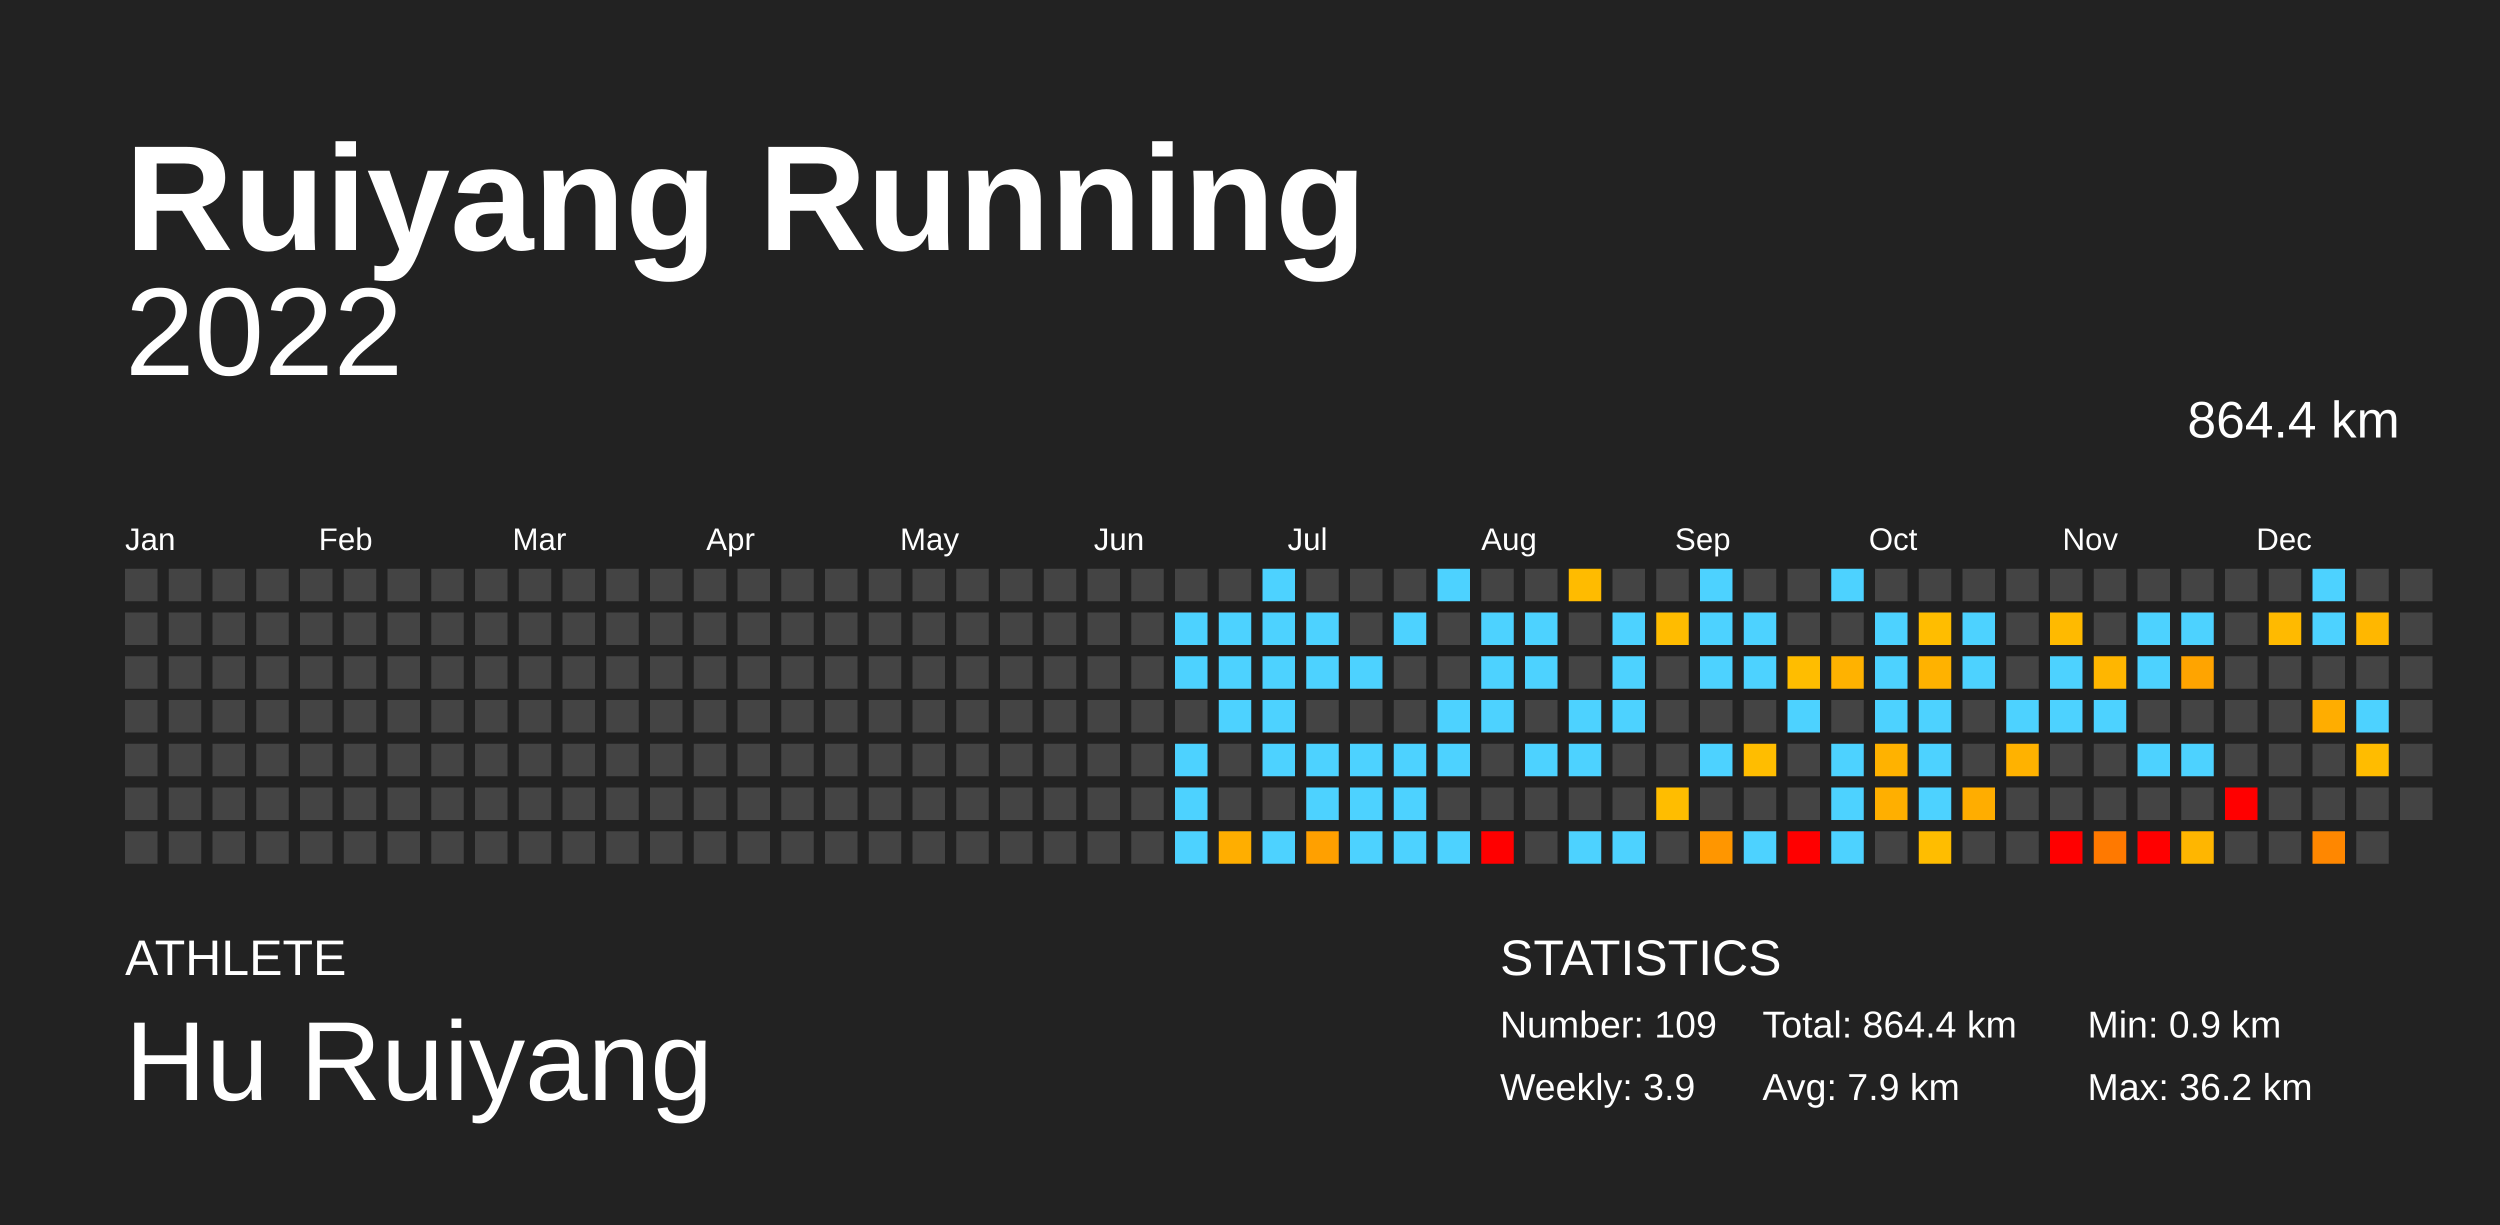
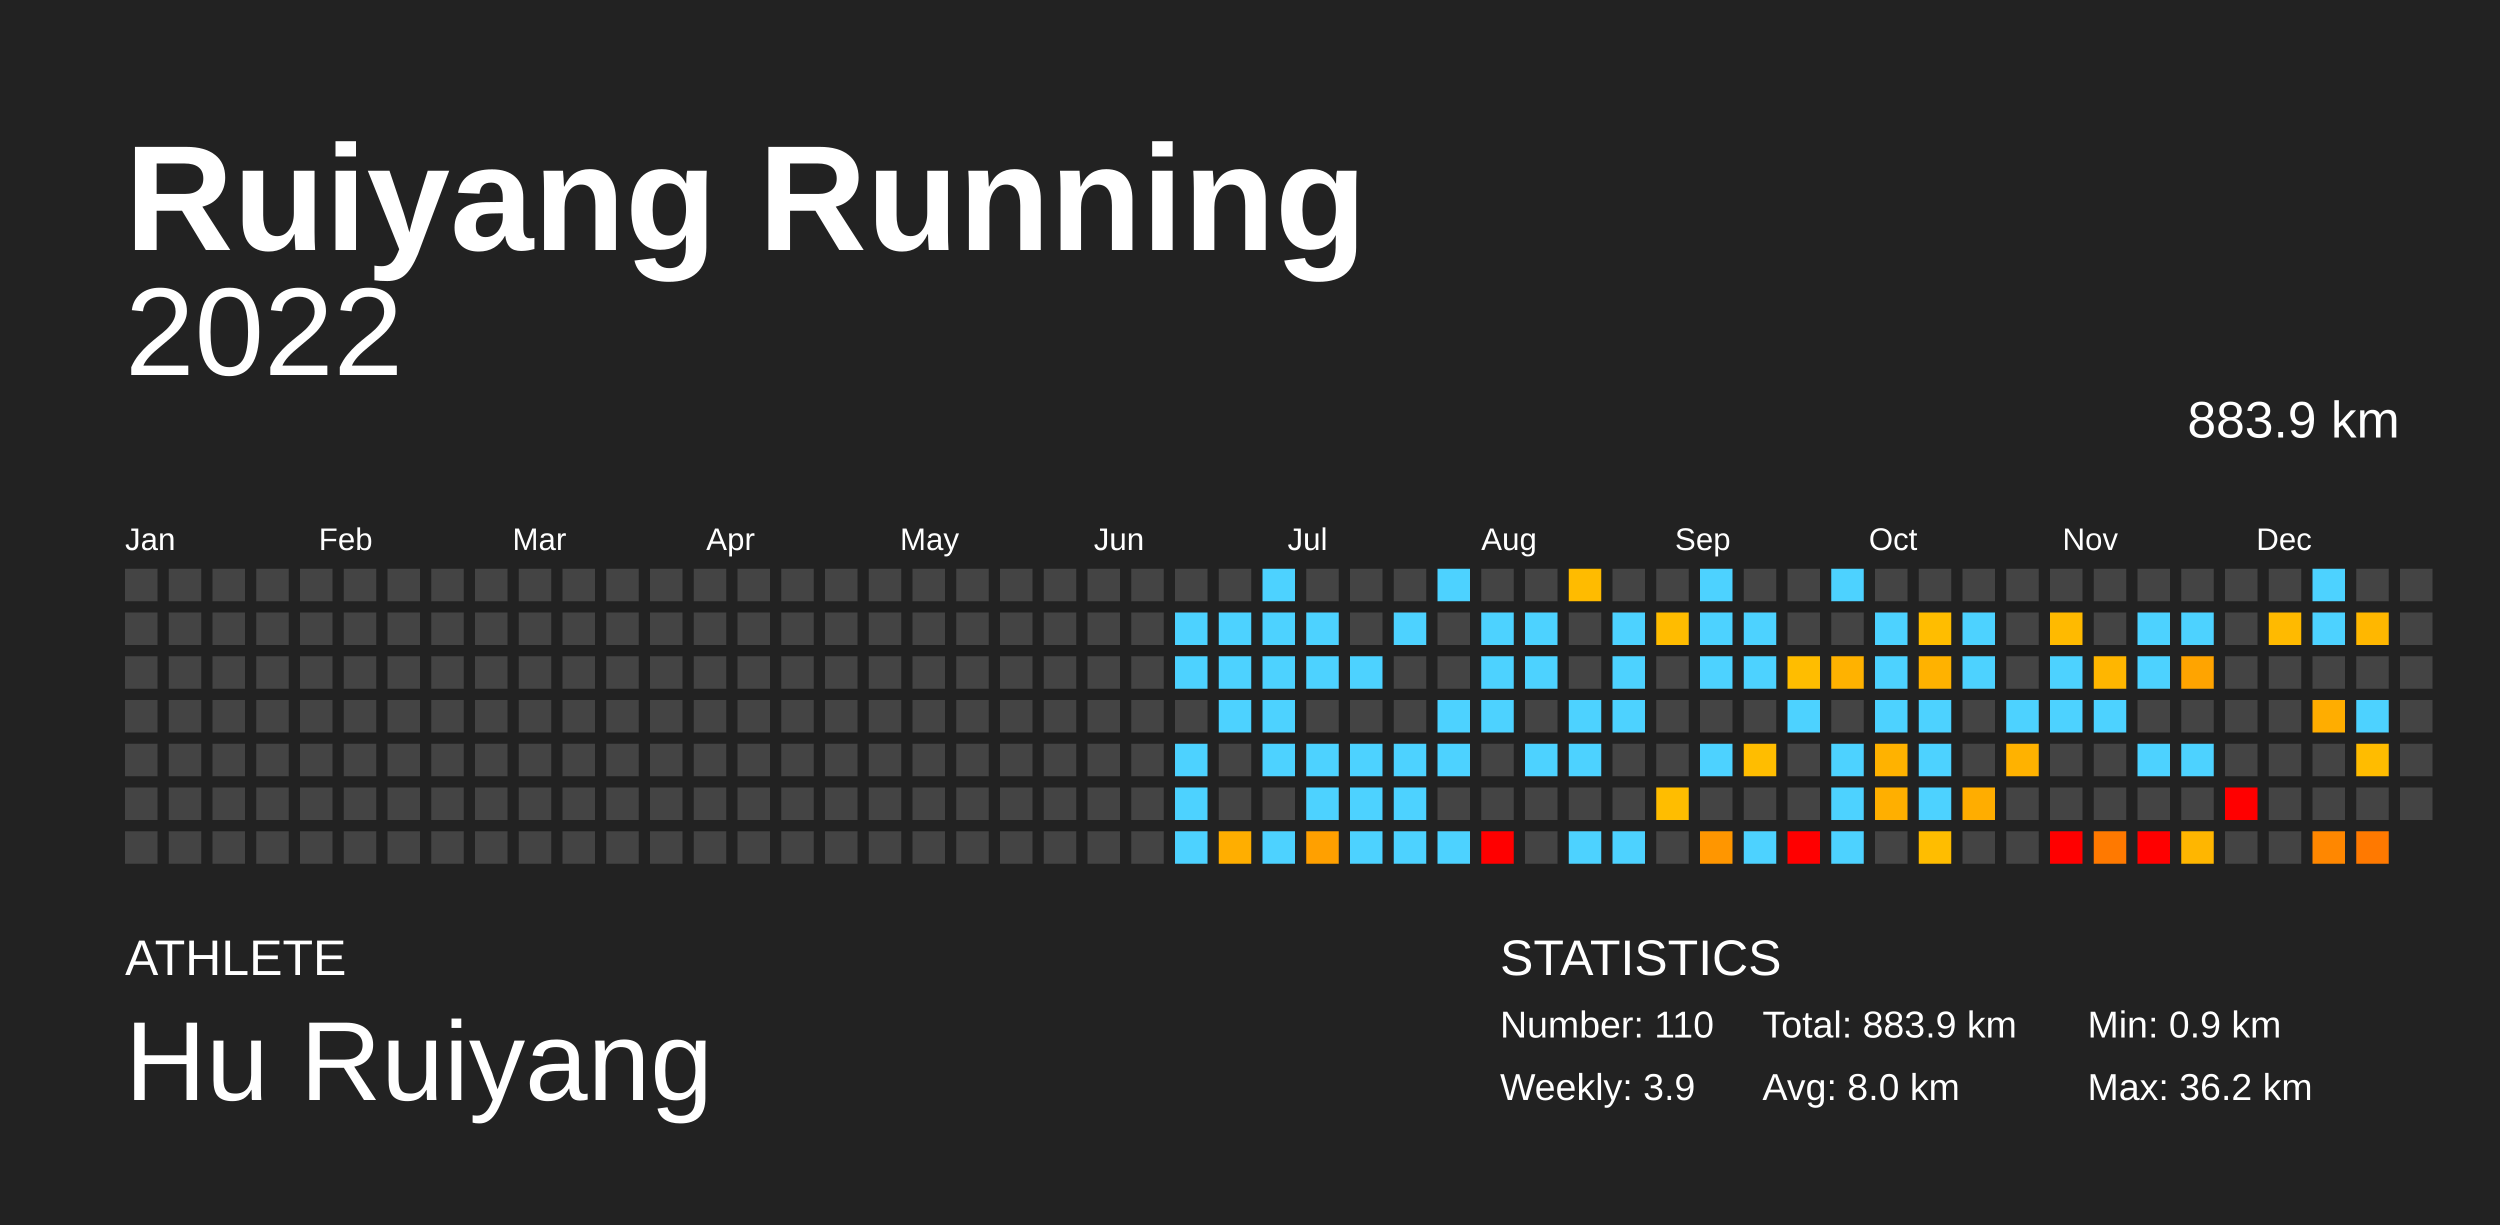
<svg xmlns="http://www.w3.org/2000/svg" baseProfile="full" height="98mm" version="1.1" viewBox="0,0,200,98" width="200mm">
  <defs />
  <rect fill="#222222" height="98" width="200" x="0" y="0" />
  <text fill="#FFFFFF" style="font-size:12px; font-family:Arial; font-weight:bold;" x="10" y="20">Ruiyang Running</text>
  <text fill="#FFFFFF" style="font-size:4px; font-family:Arial" x="10" y="78">ATHLETE</text>
  <text fill="#FFFFFF" style="font-size:9px; font-family:Arial" x="10" y="88">Hu Ruiyang</text>
  <text fill="#FFFFFF" style="font-size:4px; font-family:Arial" x="120" y="78">STATISTICS</text>
-   <text fill="#FFFFFF" style="font-size:3px; font-family:Arial" x="120" y="83">Number: 109</text>
+   <text fill="#FFFFFF" style="font-size:3px; font-family:Arial" x="120" y="83">Number: 110</text>
  <text fill="#FFFFFF" style="font-size:3px; font-family:Arial" x="120" y="88">Weekly: 3.9</text>
-   <text fill="#FFFFFF" style="font-size:3px; font-family:Arial" x="141" y="83">Total: 864.4 km</text>
-   <text fill="#FFFFFF" style="font-size:3px; font-family:Arial" x="141" y="88">Avg: 7.9 km</text>
+   <text fill="#FFFFFF" style="font-size:3px; font-family:Arial" x="141" y="83">Total: 883.9 km</text>
+   <text fill="#FFFFFF" style="font-size:3px; font-family:Arial" x="141" y="88">Avg: 8.0 km</text>
  <text fill="#FFFFFF" style="font-size:3px; font-family:Arial" x="167" y="83">Min: 0.9 km</text>
  <text fill="#FFFFFF" style="font-size:3px; font-family:Arial" x="167" y="88">Max: 36.2 km</text>
  <text alignment-baseline="hanging" fill="#FFFFFF" style="font-size:10.0px; font-family:Arial;" x="10" y="30">2022</text>
-   <text alignment-baseline="hanging" fill="#FFFFFF" style="font-size:4.125px; font-family:Arial;" x="175" y="35">864.4 km</text>
+   <text alignment-baseline="hanging" fill="#FFFFFF" style="font-size:4.125px; font-family:Arial;" x="175" y="35">883.9 km</text>
  <text fill="#FFFFFF" style="font-size:2.5px; font-family:Arial" x="10.0" y="44">Jan</text>
  <text fill="#FFFFFF" style="font-size:2.5px; font-family:Arial" x="25.5" y="44">Feb</text>
  <text fill="#FFFFFF" style="font-size:2.5px; font-family:Arial" x="41.0" y="44">Mar</text>
  <text fill="#FFFFFF" style="font-size:2.5px; font-family:Arial" x="56.5" y="44">Apr</text>
  <text fill="#FFFFFF" style="font-size:2.5px; font-family:Arial" x="72.0" y="44">May</text>
  <text fill="#FFFFFF" style="font-size:2.5px; font-family:Arial" x="87.5" y="44">Jun</text>
  <text fill="#FFFFFF" style="font-size:2.5px; font-family:Arial" x="103.0" y="44">Jul</text>
  <text fill="#FFFFFF" style="font-size:2.5px; font-family:Arial" x="118.5" y="44">Aug</text>
  <text fill="#FFFFFF" style="font-size:2.5px; font-family:Arial" x="134.0" y="44">Sep</text>
  <text fill="#FFFFFF" style="font-size:2.5px; font-family:Arial" x="149.5" y="44">Oct</text>
  <text fill="#FFFFFF" style="font-size:2.5px; font-family:Arial" x="165.0" y="44">Nov</text>
  <text fill="#FFFFFF" style="font-size:2.5px; font-family:Arial" x="180.5" y="44">Dec</text>
  <rect fill="#444444" height="2.6" width="2.6" x="10.0" y="45.5" />
  <rect fill="#444444" height="2.6" width="2.6" x="10.0" y="49.0" />
  <rect fill="#444444" height="2.6" width="2.6" x="10.0" y="52.5" />
  <rect fill="#444444" height="2.6" width="2.6" x="10.0" y="56.0" />
  <rect fill="#444444" height="2.6" width="2.6" x="10.0" y="59.5" />
  <rect fill="#444444" height="2.6" width="2.6" x="10.0" y="63.0" />
  <rect fill="#444444" height="2.6" width="2.6" x="10.0" y="66.5" />
  <rect fill="#444444" height="2.6" width="2.6" x="13.5" y="45.5" />
  <rect fill="#444444" height="2.6" width="2.6" x="13.5" y="49.0" />
  <rect fill="#444444" height="2.6" width="2.6" x="13.5" y="52.5" />
  <rect fill="#444444" height="2.6" width="2.6" x="13.5" y="56.0" />
  <rect fill="#444444" height="2.6" width="2.6" x="13.5" y="59.5" />
  <rect fill="#444444" height="2.6" width="2.6" x="13.5" y="63.0" />
  <rect fill="#444444" height="2.6" width="2.6" x="13.5" y="66.5" />
  <rect fill="#444444" height="2.6" width="2.6" x="17.0" y="45.5" />
  <rect fill="#444444" height="2.6" width="2.6" x="17.0" y="49.0" />
  <rect fill="#444444" height="2.6" width="2.6" x="17.0" y="52.5" />
  <rect fill="#444444" height="2.6" width="2.6" x="17.0" y="56.0" />
  <rect fill="#444444" height="2.6" width="2.6" x="17.0" y="59.5" />
  <rect fill="#444444" height="2.6" width="2.6" x="17.0" y="63.0" />
  <rect fill="#444444" height="2.6" width="2.6" x="17.0" y="66.5" />
  <rect fill="#444444" height="2.6" width="2.6" x="20.5" y="45.5" />
  <rect fill="#444444" height="2.6" width="2.6" x="20.5" y="49.0" />
  <rect fill="#444444" height="2.6" width="2.6" x="20.5" y="52.5" />
  <rect fill="#444444" height="2.6" width="2.6" x="20.5" y="56.0" />
  <rect fill="#444444" height="2.6" width="2.6" x="20.5" y="59.5" />
  <rect fill="#444444" height="2.6" width="2.6" x="20.5" y="63.0" />
  <rect fill="#444444" height="2.6" width="2.6" x="20.5" y="66.5" />
  <rect fill="#444444" height="2.6" width="2.6" x="24.0" y="45.5" />
  <rect fill="#444444" height="2.6" width="2.6" x="24.0" y="49.0" />
  <rect fill="#444444" height="2.6" width="2.6" x="24.0" y="52.5" />
  <rect fill="#444444" height="2.6" width="2.6" x="24.0" y="56.0" />
  <rect fill="#444444" height="2.6" width="2.6" x="24.0" y="59.5" />
  <rect fill="#444444" height="2.6" width="2.6" x="24.0" y="63.0" />
  <rect fill="#444444" height="2.6" width="2.6" x="24.0" y="66.5" />
  <rect fill="#444444" height="2.6" width="2.6" x="27.5" y="45.5" />
  <rect fill="#444444" height="2.6" width="2.6" x="27.5" y="49.0" />
  <rect fill="#444444" height="2.6" width="2.6" x="27.5" y="52.5" />
  <rect fill="#444444" height="2.6" width="2.6" x="27.5" y="56.0" />
  <rect fill="#444444" height="2.6" width="2.6" x="27.5" y="59.5" />
  <rect fill="#444444" height="2.6" width="2.6" x="27.5" y="63.0" />
  <rect fill="#444444" height="2.6" width="2.6" x="27.5" y="66.5" />
  <rect fill="#444444" height="2.6" width="2.6" x="31.0" y="45.5" />
  <rect fill="#444444" height="2.6" width="2.6" x="31.0" y="49.0" />
  <rect fill="#444444" height="2.6" width="2.6" x="31.0" y="52.5" />
  <rect fill="#444444" height="2.6" width="2.6" x="31.0" y="56.0" />
  <rect fill="#444444" height="2.6" width="2.6" x="31.0" y="59.5" />
  <rect fill="#444444" height="2.6" width="2.6" x="31.0" y="63.0" />
  <rect fill="#444444" height="2.6" width="2.6" x="31.0" y="66.5" />
  <rect fill="#444444" height="2.6" width="2.6" x="34.5" y="45.5" />
  <rect fill="#444444" height="2.6" width="2.6" x="34.5" y="49.0" />
  <rect fill="#444444" height="2.6" width="2.6" x="34.5" y="52.5" />
  <rect fill="#444444" height="2.6" width="2.6" x="34.5" y="56.0" />
  <rect fill="#444444" height="2.6" width="2.6" x="34.5" y="59.5" />
  <rect fill="#444444" height="2.6" width="2.6" x="34.5" y="63.0" />
  <rect fill="#444444" height="2.6" width="2.6" x="34.5" y="66.5" />
  <rect fill="#444444" height="2.6" width="2.6" x="38.0" y="45.5" />
  <rect fill="#444444" height="2.6" width="2.6" x="38.0" y="49.0" />
  <rect fill="#444444" height="2.6" width="2.6" x="38.0" y="52.5" />
  <rect fill="#444444" height="2.6" width="2.6" x="38.0" y="56.0" />
  <rect fill="#444444" height="2.6" width="2.6" x="38.0" y="59.5" />
  <rect fill="#444444" height="2.6" width="2.6" x="38.0" y="63.0" />
  <rect fill="#444444" height="2.6" width="2.6" x="38.0" y="66.5" />
  <rect fill="#444444" height="2.6" width="2.6" x="41.5" y="45.5" />
  <rect fill="#444444" height="2.6" width="2.6" x="41.5" y="49.0" />
  <rect fill="#444444" height="2.6" width="2.6" x="41.5" y="52.5" />
  <rect fill="#444444" height="2.6" width="2.6" x="41.5" y="56.0" />
  <rect fill="#444444" height="2.6" width="2.6" x="41.5" y="59.5" />
  <rect fill="#444444" height="2.6" width="2.6" x="41.5" y="63.0" />
  <rect fill="#444444" height="2.6" width="2.6" x="41.5" y="66.5" />
  <rect fill="#444444" height="2.6" width="2.6" x="45.0" y="45.5" />
  <rect fill="#444444" height="2.6" width="2.6" x="45.0" y="49.0" />
  <rect fill="#444444" height="2.6" width="2.6" x="45.0" y="52.5" />
  <rect fill="#444444" height="2.6" width="2.6" x="45.0" y="56.0" />
  <rect fill="#444444" height="2.6" width="2.6" x="45.0" y="59.5" />
  <rect fill="#444444" height="2.6" width="2.6" x="45.0" y="63.0" />
  <rect fill="#444444" height="2.6" width="2.6" x="45.0" y="66.5" />
  <rect fill="#444444" height="2.6" width="2.6" x="48.5" y="45.5" />
  <rect fill="#444444" height="2.6" width="2.6" x="48.5" y="49.0" />
  <rect fill="#444444" height="2.6" width="2.6" x="48.5" y="52.5" />
  <rect fill="#444444" height="2.6" width="2.6" x="48.5" y="56.0" />
  <rect fill="#444444" height="2.6" width="2.6" x="48.5" y="59.5" />
  <rect fill="#444444" height="2.6" width="2.6" x="48.5" y="63.0" />
  <rect fill="#444444" height="2.6" width="2.6" x="48.5" y="66.5" />
  <rect fill="#444444" height="2.6" width="2.6" x="52.0" y="45.5" />
  <rect fill="#444444" height="2.6" width="2.6" x="52.0" y="49.0" />
  <rect fill="#444444" height="2.6" width="2.6" x="52.0" y="52.5" />
  <rect fill="#444444" height="2.6" width="2.6" x="52.0" y="56.0" />
  <rect fill="#444444" height="2.6" width="2.6" x="52.0" y="59.5" />
  <rect fill="#444444" height="2.6" width="2.6" x="52.0" y="63.0" />
  <rect fill="#444444" height="2.6" width="2.6" x="52.0" y="66.5" />
  <rect fill="#444444" height="2.6" width="2.6" x="55.5" y="45.5" />
  <rect fill="#444444" height="2.6" width="2.6" x="55.5" y="49.0" />
  <rect fill="#444444" height="2.6" width="2.6" x="55.5" y="52.5" />
  <rect fill="#444444" height="2.6" width="2.6" x="55.5" y="56.0" />
  <rect fill="#444444" height="2.6" width="2.6" x="55.5" y="59.5" />
  <rect fill="#444444" height="2.6" width="2.6" x="55.5" y="63.0" />
  <rect fill="#444444" height="2.6" width="2.6" x="55.5" y="66.5" />
  <rect fill="#444444" height="2.6" width="2.6" x="59.0" y="45.5" />
  <rect fill="#444444" height="2.6" width="2.6" x="59.0" y="49.0" />
  <rect fill="#444444" height="2.6" width="2.6" x="59.0" y="52.5" />
  <rect fill="#444444" height="2.6" width="2.6" x="59.0" y="56.0" />
  <rect fill="#444444" height="2.6" width="2.6" x="59.0" y="59.5" />
  <rect fill="#444444" height="2.6" width="2.6" x="59.0" y="63.0" />
  <rect fill="#444444" height="2.6" width="2.6" x="59.0" y="66.5" />
  <rect fill="#444444" height="2.6" width="2.6" x="62.5" y="45.5" />
  <rect fill="#444444" height="2.6" width="2.6" x="62.5" y="49.0" />
  <rect fill="#444444" height="2.6" width="2.6" x="62.5" y="52.5" />
  <rect fill="#444444" height="2.6" width="2.6" x="62.5" y="56.0" />
  <rect fill="#444444" height="2.6" width="2.6" x="62.5" y="59.5" />
  <rect fill="#444444" height="2.6" width="2.6" x="62.5" y="63.0" />
  <rect fill="#444444" height="2.6" width="2.6" x="62.5" y="66.5" />
  <rect fill="#444444" height="2.6" width="2.6" x="66.0" y="45.5" />
  <rect fill="#444444" height="2.6" width="2.6" x="66.0" y="49.0" />
  <rect fill="#444444" height="2.6" width="2.6" x="66.0" y="52.5" />
  <rect fill="#444444" height="2.6" width="2.6" x="66.0" y="56.0" />
  <rect fill="#444444" height="2.6" width="2.6" x="66.0" y="59.5" />
  <rect fill="#444444" height="2.6" width="2.6" x="66.0" y="63.0" />
  <rect fill="#444444" height="2.6" width="2.6" x="66.0" y="66.5" />
  <rect fill="#444444" height="2.6" width="2.6" x="69.5" y="45.5" />
  <rect fill="#444444" height="2.6" width="2.6" x="69.5" y="49.0" />
  <rect fill="#444444" height="2.6" width="2.6" x="69.5" y="52.5" />
  <rect fill="#444444" height="2.6" width="2.6" x="69.5" y="56.0" />
  <rect fill="#444444" height="2.6" width="2.6" x="69.5" y="59.5" />
  <rect fill="#444444" height="2.6" width="2.6" x="69.5" y="63.0" />
  <rect fill="#444444" height="2.6" width="2.6" x="69.5" y="66.5" />
  <rect fill="#444444" height="2.6" width="2.6" x="73.0" y="45.5" />
  <rect fill="#444444" height="2.6" width="2.6" x="73.0" y="49.0" />
  <rect fill="#444444" height="2.6" width="2.6" x="73.0" y="52.5" />
  <rect fill="#444444" height="2.6" width="2.6" x="73.0" y="56.0" />
  <rect fill="#444444" height="2.6" width="2.6" x="73.0" y="59.5" />
  <rect fill="#444444" height="2.6" width="2.6" x="73.0" y="63.0" />
  <rect fill="#444444" height="2.6" width="2.6" x="73.0" y="66.5" />
  <rect fill="#444444" height="2.6" width="2.6" x="76.5" y="45.5" />
  <rect fill="#444444" height="2.6" width="2.6" x="76.5" y="49.0" />
  <rect fill="#444444" height="2.6" width="2.6" x="76.5" y="52.5" />
  <rect fill="#444444" height="2.6" width="2.6" x="76.5" y="56.0" />
  <rect fill="#444444" height="2.6" width="2.6" x="76.5" y="59.5" />
  <rect fill="#444444" height="2.6" width="2.6" x="76.5" y="63.0" />
  <rect fill="#444444" height="2.6" width="2.6" x="76.5" y="66.5" />
  <rect fill="#444444" height="2.6" width="2.6" x="80.0" y="45.5" />
  <rect fill="#444444" height="2.6" width="2.6" x="80.0" y="49.0" />
  <rect fill="#444444" height="2.6" width="2.6" x="80.0" y="52.5" />
  <rect fill="#444444" height="2.6" width="2.6" x="80.0" y="56.0" />
  <rect fill="#444444" height="2.6" width="2.6" x="80.0" y="59.5" />
  <rect fill="#444444" height="2.6" width="2.6" x="80.0" y="63.0" />
  <rect fill="#444444" height="2.6" width="2.6" x="80.0" y="66.5" />
  <rect fill="#444444" height="2.6" width="2.6" x="83.5" y="45.5" />
  <rect fill="#444444" height="2.6" width="2.6" x="83.5" y="49.0" />
  <rect fill="#444444" height="2.6" width="2.6" x="83.5" y="52.5" />
  <rect fill="#444444" height="2.6" width="2.6" x="83.5" y="56.0" />
  <rect fill="#444444" height="2.6" width="2.6" x="83.5" y="59.5" />
  <rect fill="#444444" height="2.6" width="2.6" x="83.5" y="63.0" />
  <rect fill="#444444" height="2.6" width="2.6" x="83.5" y="66.5" />
  <rect fill="#444444" height="2.6" width="2.6" x="87.0" y="45.5" />
  <rect fill="#444444" height="2.6" width="2.6" x="87.0" y="49.0" />
  <rect fill="#444444" height="2.6" width="2.6" x="87.0" y="52.5" />
  <rect fill="#444444" height="2.6" width="2.6" x="87.0" y="56.0" />
  <rect fill="#444444" height="2.6" width="2.6" x="87.0" y="59.5" />
  <rect fill="#444444" height="2.6" width="2.6" x="87.0" y="63.0" />
  <rect fill="#444444" height="2.6" width="2.6" x="87.0" y="66.5" />
  <rect fill="#444444" height="2.6" width="2.6" x="90.5" y="45.5" />
  <rect fill="#444444" height="2.6" width="2.6" x="90.5" y="49.0" />
  <rect fill="#444444" height="2.6" width="2.6" x="90.5" y="52.5" />
  <rect fill="#444444" height="2.6" width="2.6" x="90.5" y="56.0" />
  <rect fill="#444444" height="2.6" width="2.6" x="90.5" y="59.5" />
  <rect fill="#444444" height="2.6" width="2.6" x="90.5" y="63.0" />
  <rect fill="#444444" height="2.6" width="2.6" x="90.5" y="66.5" />
  <rect fill="#444444" height="2.6" width="2.6" x="94.0" y="45.5" />
  <rect fill="#4dd2ff" height="2.6" width="2.6" x="94.0" y="49.0" />
  <rect fill="#4dd2ff" height="2.6" width="2.6" x="94.0" y="52.5" />
  <rect fill="#444444" height="2.6" width="2.6" x="94.0" y="56.0" />
  <rect fill="#4dd2ff" height="2.6" width="2.6" x="94.0" y="59.5" />
  <rect fill="#4dd2ff" height="2.6" width="2.6" x="94.0" y="63.0" />
  <rect fill="#4dd2ff" height="2.6" width="2.6" x="94.0" y="66.5" />
  <rect fill="#444444" height="2.6" width="2.6" x="97.5" y="45.5" />
  <rect fill="#4dd2ff" height="2.6" width="2.6" x="97.5" y="49.0" />
  <rect fill="#4dd2ff" height="2.6" width="2.6" x="97.5" y="52.5" />
  <rect fill="#4dd2ff" height="2.6" width="2.6" x="97.5" y="56.0" />
  <rect fill="#444444" height="2.6" width="2.6" x="97.5" y="59.5" />
  <rect fill="#444444" height="2.6" width="2.6" x="97.5" y="63.0" />
  <rect fill="#ffae00" height="2.6" width="2.6" x="97.5" y="66.5" />
  <rect fill="#4dd2ff" height="2.6" width="2.6" x="101.0" y="45.5" />
  <rect fill="#4dd2ff" height="2.6" width="2.6" x="101.0" y="49.0" />
  <rect fill="#4dd2ff" height="2.6" width="2.6" x="101.0" y="52.5" />
  <rect fill="#4dd2ff" height="2.6" width="2.6" x="101.0" y="56.0" />
  <rect fill="#4dd2ff" height="2.6" width="2.6" x="101.0" y="59.5" />
  <rect fill="#444444" height="2.6" width="2.6" x="101.0" y="63.0" />
  <rect fill="#4dd2ff" height="2.6" width="2.6" x="101.0" y="66.5" />
  <rect fill="#444444" height="2.6" width="2.6" x="104.5" y="45.5" />
  <rect fill="#4dd2ff" height="2.6" width="2.6" x="104.5" y="49.0" />
  <rect fill="#4dd2ff" height="2.6" width="2.6" x="104.5" y="52.5" />
  <rect fill="#444444" height="2.6" width="2.6" x="104.5" y="56.0" />
  <rect fill="#4dd2ff" height="2.6" width="2.6" x="104.5" y="59.5" />
  <rect fill="#4dd2ff" height="2.6" width="2.6" x="104.5" y="63.0" />
  <rect fill="#ffa000" height="2.6" width="2.6" x="104.5" y="66.5" />
  <rect fill="#444444" height="2.6" width="2.6" x="108.0" y="45.5" />
  <rect fill="#444444" height="2.6" width="2.6" x="108.0" y="49.0" />
  <rect fill="#4dd2ff" height="2.6" width="2.6" x="108.0" y="52.5" />
  <rect fill="#444444" height="2.6" width="2.6" x="108.0" y="56.0" />
  <rect fill="#4dd2ff" height="2.6" width="2.6" x="108.0" y="59.5" />
  <rect fill="#4dd2ff" height="2.6" width="2.6" x="108.0" y="63.0" />
  <rect fill="#4dd2ff" height="2.6" width="2.6" x="108.0" y="66.5" />
  <rect fill="#444444" height="2.6" width="2.6" x="111.5" y="45.5" />
  <rect fill="#4dd2ff" height="2.6" width="2.6" x="111.5" y="49.0" />
  <rect fill="#444444" height="2.6" width="2.6" x="111.5" y="52.5" />
  <rect fill="#444444" height="2.6" width="2.6" x="111.5" y="56.0" />
  <rect fill="#4dd2ff" height="2.6" width="2.6" x="111.5" y="59.5" />
  <rect fill="#4dd2ff" height="2.6" width="2.6" x="111.5" y="63.0" />
  <rect fill="#4dd2ff" height="2.6" width="2.6" x="111.5" y="66.5" />
  <rect fill="#4dd2ff" height="2.6" width="2.6" x="115.0" y="45.5" />
  <rect fill="#444444" height="2.6" width="2.6" x="115.0" y="49.0" />
  <rect fill="#444444" height="2.6" width="2.6" x="115.0" y="52.5" />
  <rect fill="#4dd2ff" height="2.6" width="2.6" x="115.0" y="56.0" />
  <rect fill="#4dd2ff" height="2.6" width="2.6" x="115.0" y="59.5" />
  <rect fill="#444444" height="2.6" width="2.6" x="115.0" y="63.0" />
  <rect fill="#4dd2ff" height="2.6" width="2.6" x="115.0" y="66.5" />
  <rect fill="#444444" height="2.6" width="2.6" x="118.5" y="45.5" />
  <rect fill="#4dd2ff" height="2.6" width="2.6" x="118.5" y="49.0" />
  <rect fill="#4dd2ff" height="2.6" width="2.6" x="118.5" y="52.5" />
  <rect fill="#4dd2ff" height="2.6" width="2.6" x="118.5" y="56.0" />
  <rect fill="#444444" height="2.6" width="2.6" x="118.5" y="59.5" />
  <rect fill="#444444" height="2.6" width="2.6" x="118.5" y="63.0" />
  <rect fill="red" height="2.6" width="2.6" x="118.5" y="66.5" />
  <rect fill="#444444" height="2.6" width="2.6" x="122.0" y="45.5" />
  <rect fill="#4dd2ff" height="2.6" width="2.6" x="122.0" y="49.0" />
  <rect fill="#4dd2ff" height="2.6" width="2.6" x="122.0" y="52.5" />
  <rect fill="#444444" height="2.6" width="2.6" x="122.0" y="56.0" />
  <rect fill="#4dd2ff" height="2.6" width="2.6" x="122.0" y="59.5" />
  <rect fill="#444444" height="2.6" width="2.6" x="122.0" y="63.0" />
  <rect fill="#444444" height="2.6" width="2.6" x="122.0" y="66.5" />
  <rect fill="#ffbb00" height="2.6" width="2.6" x="125.5" y="45.5" />
  <rect fill="#444444" height="2.6" width="2.6" x="125.5" y="49.0" />
  <rect fill="#444444" height="2.6" width="2.6" x="125.5" y="52.5" />
  <rect fill="#4dd2ff" height="2.6" width="2.6" x="125.5" y="56.0" />
  <rect fill="#4dd2ff" height="2.6" width="2.6" x="125.5" y="59.5" />
  <rect fill="#444444" height="2.6" width="2.6" x="125.5" y="63.0" />
  <rect fill="#4dd2ff" height="2.6" width="2.6" x="125.5" y="66.5" />
  <rect fill="#444444" height="2.6" width="2.6" x="129.0" y="45.5" />
  <rect fill="#4dd2ff" height="2.6" width="2.6" x="129.0" y="49.0" />
  <rect fill="#4dd2ff" height="2.6" width="2.6" x="129.0" y="52.5" />
  <rect fill="#4dd2ff" height="2.6" width="2.6" x="129.0" y="56.0" />
  <rect fill="#444444" height="2.6" width="2.6" x="129.0" y="59.5" />
  <rect fill="#444444" height="2.6" width="2.6" x="129.0" y="63.0" />
  <rect fill="#4dd2ff" height="2.6" width="2.6" x="129.0" y="66.5" />
  <rect fill="#444444" height="2.6" width="2.6" x="132.5" y="45.5" />
  <rect fill="#ffbc00" height="2.6" width="2.6" x="132.5" y="49.0" />
  <rect fill="#444444" height="2.6" width="2.6" x="132.5" y="52.5" />
  <rect fill="#444444" height="2.6" width="2.6" x="132.5" y="56.0" />
  <rect fill="#444444" height="2.6" width="2.6" x="132.5" y="59.5" />
  <rect fill="#ffbd00" height="2.6" width="2.6" x="132.5" y="63.0" />
  <rect fill="#444444" height="2.6" width="2.6" x="132.5" y="66.5" />
  <rect fill="#4dd2ff" height="2.6" width="2.6" x="136.0" y="45.5" />
  <rect fill="#4dd2ff" height="2.6" width="2.6" x="136.0" y="49.0" />
  <rect fill="#4dd2ff" height="2.6" width="2.6" x="136.0" y="52.5" />
  <rect fill="#444444" height="2.6" width="2.6" x="136.0" y="56.0" />
  <rect fill="#4dd2ff" height="2.6" width="2.6" x="136.0" y="59.5" />
  <rect fill="#444444" height="2.6" width="2.6" x="136.0" y="63.0" />
  <rect fill="#ff9600" height="2.6" width="2.6" x="136.0" y="66.5" />
  <rect fill="#444444" height="2.6" width="2.6" x="139.5" y="45.5" />
  <rect fill="#4dd2ff" height="2.6" width="2.6" x="139.5" y="49.0" />
  <rect fill="#4dd2ff" height="2.6" width="2.6" x="139.5" y="52.5" />
  <rect fill="#444444" height="2.6" width="2.6" x="139.5" y="56.0" />
  <rect fill="#ffbd00" height="2.6" width="2.6" x="139.5" y="59.5" />
  <rect fill="#444444" height="2.6" width="2.6" x="139.5" y="63.0" />
  <rect fill="#4dd2ff" height="2.6" width="2.6" x="139.5" y="66.5" />
  <rect fill="#444444" height="2.6" width="2.6" x="143.0" y="45.5" />
  <rect fill="#444444" height="2.6" width="2.6" x="143.0" y="49.0" />
  <rect fill="#ffbd00" height="2.6" width="2.6" x="143.0" y="52.5" />
  <rect fill="#4dd2ff" height="2.6" width="2.6" x="143.0" y="56.0" />
  <rect fill="#444444" height="2.6" width="2.6" x="143.0" y="59.5" />
  <rect fill="#444444" height="2.6" width="2.6" x="143.0" y="63.0" />
  <rect fill="red" height="2.6" width="2.6" x="143.0" y="66.5" />
  <rect fill="#4dd2ff" height="2.6" width="2.6" x="146.5" y="45.5" />
  <rect fill="#444444" height="2.6" width="2.6" x="146.5" y="49.0" />
  <rect fill="#ffb200" height="2.6" width="2.6" x="146.5" y="52.5" />
  <rect fill="#444444" height="2.6" width="2.6" x="146.5" y="56.0" />
  <rect fill="#4dd2ff" height="2.6" width="2.6" x="146.5" y="59.5" />
  <rect fill="#4dd2ff" height="2.6" width="2.6" x="146.5" y="63.0" />
  <rect fill="#4dd2ff" height="2.6" width="2.6" x="146.5" y="66.5" />
  <rect fill="#444444" height="2.6" width="2.6" x="150.0" y="45.5" />
  <rect fill="#4dd2ff" height="2.6" width="2.6" x="150.0" y="49.0" />
  <rect fill="#4dd2ff" height="2.6" width="2.6" x="150.0" y="52.5" />
  <rect fill="#4dd2ff" height="2.6" width="2.6" x="150.0" y="56.0" />
  <rect fill="#ffb200" height="2.6" width="2.6" x="150.0" y="59.5" />
  <rect fill="#ffaf00" height="2.6" width="2.6" x="150.0" y="63.0" />
  <rect fill="#444444" height="2.6" width="2.6" x="150.0" y="66.5" />
  <rect fill="#444444" height="2.6" width="2.6" x="153.5" y="45.5" />
  <rect fill="#ffbd00" height="2.6" width="2.6" x="153.5" y="49.0" />
  <rect fill="#ffb200" height="2.6" width="2.6" x="153.5" y="52.5" />
  <rect fill="#4dd2ff" height="2.6" width="2.6" x="153.5" y="56.0" />
  <rect fill="#4dd2ff" height="2.6" width="2.6" x="153.5" y="59.5" />
  <rect fill="#4dd2ff" height="2.6" width="2.6" x="153.5" y="63.0" />
  <rect fill="#ffbd00" height="2.6" width="2.6" x="153.5" y="66.5" />
  <rect fill="#444444" height="2.6" width="2.6" x="157.0" y="45.5" />
  <rect fill="#4dd2ff" height="2.6" width="2.6" x="157.0" y="49.0" />
  <rect fill="#4dd2ff" height="2.6" width="2.6" x="157.0" y="52.5" />
  <rect fill="#444444" height="2.6" width="2.6" x="157.0" y="56.0" />
  <rect fill="#444444" height="2.6" width="2.6" x="157.0" y="59.5" />
  <rect fill="#ffad00" height="2.6" width="2.6" x="157.0" y="63.0" />
  <rect fill="#444444" height="2.6" width="2.6" x="157.0" y="66.5" />
  <rect fill="#444444" height="2.6" width="2.6" x="160.5" y="45.5" />
  <rect fill="#444444" height="2.6" width="2.6" x="160.5" y="49.0" />
  <rect fill="#444444" height="2.6" width="2.6" x="160.5" y="52.5" />
  <rect fill="#4dd2ff" height="2.6" width="2.6" x="160.5" y="56.0" />
  <rect fill="#ffb200" height="2.6" width="2.6" x="160.5" y="59.5" />
  <rect fill="#444444" height="2.6" width="2.6" x="160.5" y="63.0" />
  <rect fill="#444444" height="2.6" width="2.6" x="160.5" y="66.5" />
  <rect fill="#444444" height="2.6" width="2.6" x="164.0" y="45.5" />
  <rect fill="#ffba00" height="2.6" width="2.6" x="164.0" y="49.0" />
  <rect fill="#4dd2ff" height="2.6" width="2.6" x="164.0" y="52.5" />
  <rect fill="#4dd2ff" height="2.6" width="2.6" x="164.0" y="56.0" />
  <rect fill="#444444" height="2.6" width="2.6" x="164.0" y="59.5" />
  <rect fill="#444444" height="2.6" width="2.6" x="164.0" y="63.0" />
  <rect fill="red" height="2.6" width="2.6" x="164.0" y="66.5" />
  <rect fill="#444444" height="2.6" width="2.6" x="167.5" y="45.5" />
  <rect fill="#444444" height="2.6" width="2.6" x="167.5" y="49.0" />
  <rect fill="#ffb600" height="2.6" width="2.6" x="167.5" y="52.5" />
  <rect fill="#4dd2ff" height="2.6" width="2.6" x="167.5" y="56.0" />
  <rect fill="#444444" height="2.6" width="2.6" x="167.5" y="59.5" />
  <rect fill="#444444" height="2.6" width="2.6" x="167.5" y="63.0" />
  <rect fill="#ff7900" height="2.6" width="2.6" x="167.5" y="66.5" />
  <rect fill="#444444" height="2.6" width="2.6" x="171.0" y="45.5" />
  <rect fill="#4dd2ff" height="2.6" width="2.6" x="171.0" y="49.0" />
  <rect fill="#4dd2ff" height="2.6" width="2.6" x="171.0" y="52.5" />
  <rect fill="#444444" height="2.6" width="2.6" x="171.0" y="56.0" />
  <rect fill="#4dd2ff" height="2.6" width="2.6" x="171.0" y="59.5" />
  <rect fill="#444444" height="2.6" width="2.6" x="171.0" y="63.0" />
  <rect fill="red" height="2.6" width="2.6" x="171.0" y="66.5" />
  <rect fill="#444444" height="2.6" width="2.6" x="174.5" y="45.5" />
  <rect fill="#4dd2ff" height="2.6" width="2.6" x="174.5" y="49.0" />
  <rect fill="#ffa400" height="2.6" width="2.6" x="174.5" y="52.5" />
  <rect fill="#444444" height="2.6" width="2.6" x="174.5" y="56.0" />
  <rect fill="#4dd2ff" height="2.6" width="2.6" x="174.5" y="59.5" />
  <rect fill="#444444" height="2.6" width="2.6" x="174.5" y="63.0" />
  <rect fill="#ffb600" height="2.6" width="2.6" x="174.5" y="66.5" />
  <rect fill="#444444" height="2.6" width="2.6" x="178.0" y="45.5" />
  <rect fill="#444444" height="2.6" width="2.6" x="178.0" y="49.0" />
  <rect fill="#444444" height="2.6" width="2.6" x="178.0" y="52.5" />
  <rect fill="#444444" height="2.6" width="2.6" x="178.0" y="56.0" />
  <rect fill="#444444" height="2.6" width="2.6" x="178.0" y="59.5" />
  <rect fill="red" height="2.6" width="2.6" x="178.0" y="63.0" />
  <rect fill="#444444" height="2.6" width="2.6" x="178.0" y="66.5" />
  <rect fill="#444444" height="2.6" width="2.6" x="181.5" y="45.5" />
  <rect fill="#ffba00" height="2.6" width="2.6" x="181.5" y="49.0" />
  <rect fill="#444444" height="2.6" width="2.6" x="181.5" y="52.5" />
  <rect fill="#444444" height="2.6" width="2.6" x="181.5" y="56.0" />
  <rect fill="#444444" height="2.6" width="2.6" x="181.5" y="59.5" />
  <rect fill="#444444" height="2.6" width="2.6" x="181.5" y="63.0" />
  <rect fill="#444444" height="2.6" width="2.6" x="181.5" y="66.5" />
  <rect fill="#4dd2ff" height="2.6" width="2.6" x="185.0" y="45.5" />
  <rect fill="#4dd2ff" height="2.6" width="2.6" x="185.0" y="49.0" />
  <rect fill="#444444" height="2.6" width="2.6" x="185.0" y="52.5" />
  <rect fill="#ffad00" height="2.6" width="2.6" x="185.0" y="56.0" />
  <rect fill="#444444" height="2.6" width="2.6" x="185.0" y="59.5" />
  <rect fill="#444444" height="2.6" width="2.6" x="185.0" y="63.0" />
  <rect fill="#ff8700" height="2.6" width="2.6" x="185.0" y="66.5" />
  <rect fill="#444444" height="2.6" width="2.6" x="188.5" y="45.5" />
  <rect fill="#ffb700" height="2.6" width="2.6" x="188.5" y="49.0" />
  <rect fill="#444444" height="2.6" width="2.6" x="188.5" y="52.5" />
  <rect fill="#4dd2ff" height="2.6" width="2.6" x="188.5" y="56.0" />
  <rect fill="#ffbc00" height="2.6" width="2.6" x="188.5" y="59.5" />
  <rect fill="#444444" height="2.6" width="2.6" x="188.5" y="63.0" />
-   <rect fill="#444444" height="2.6" width="2.6" x="188.5" y="66.5" />
+   <rect fill="#ff7900" height="2.6" width="2.6" x="188.5" y="66.5" />
  <rect fill="#444444" height="2.6" width="2.6" x="192.0" y="45.5" />
  <rect fill="#444444" height="2.6" width="2.6" x="192.0" y="49.0" />
  <rect fill="#444444" height="2.6" width="2.6" x="192.0" y="52.5" />
  <rect fill="#444444" height="2.6" width="2.6" x="192.0" y="56.0" />
  <rect fill="#444444" height="2.6" width="2.6" x="192.0" y="59.5" />
  <rect fill="#444444" height="2.6" width="2.6" x="192.0" y="63.0" />
</svg>
